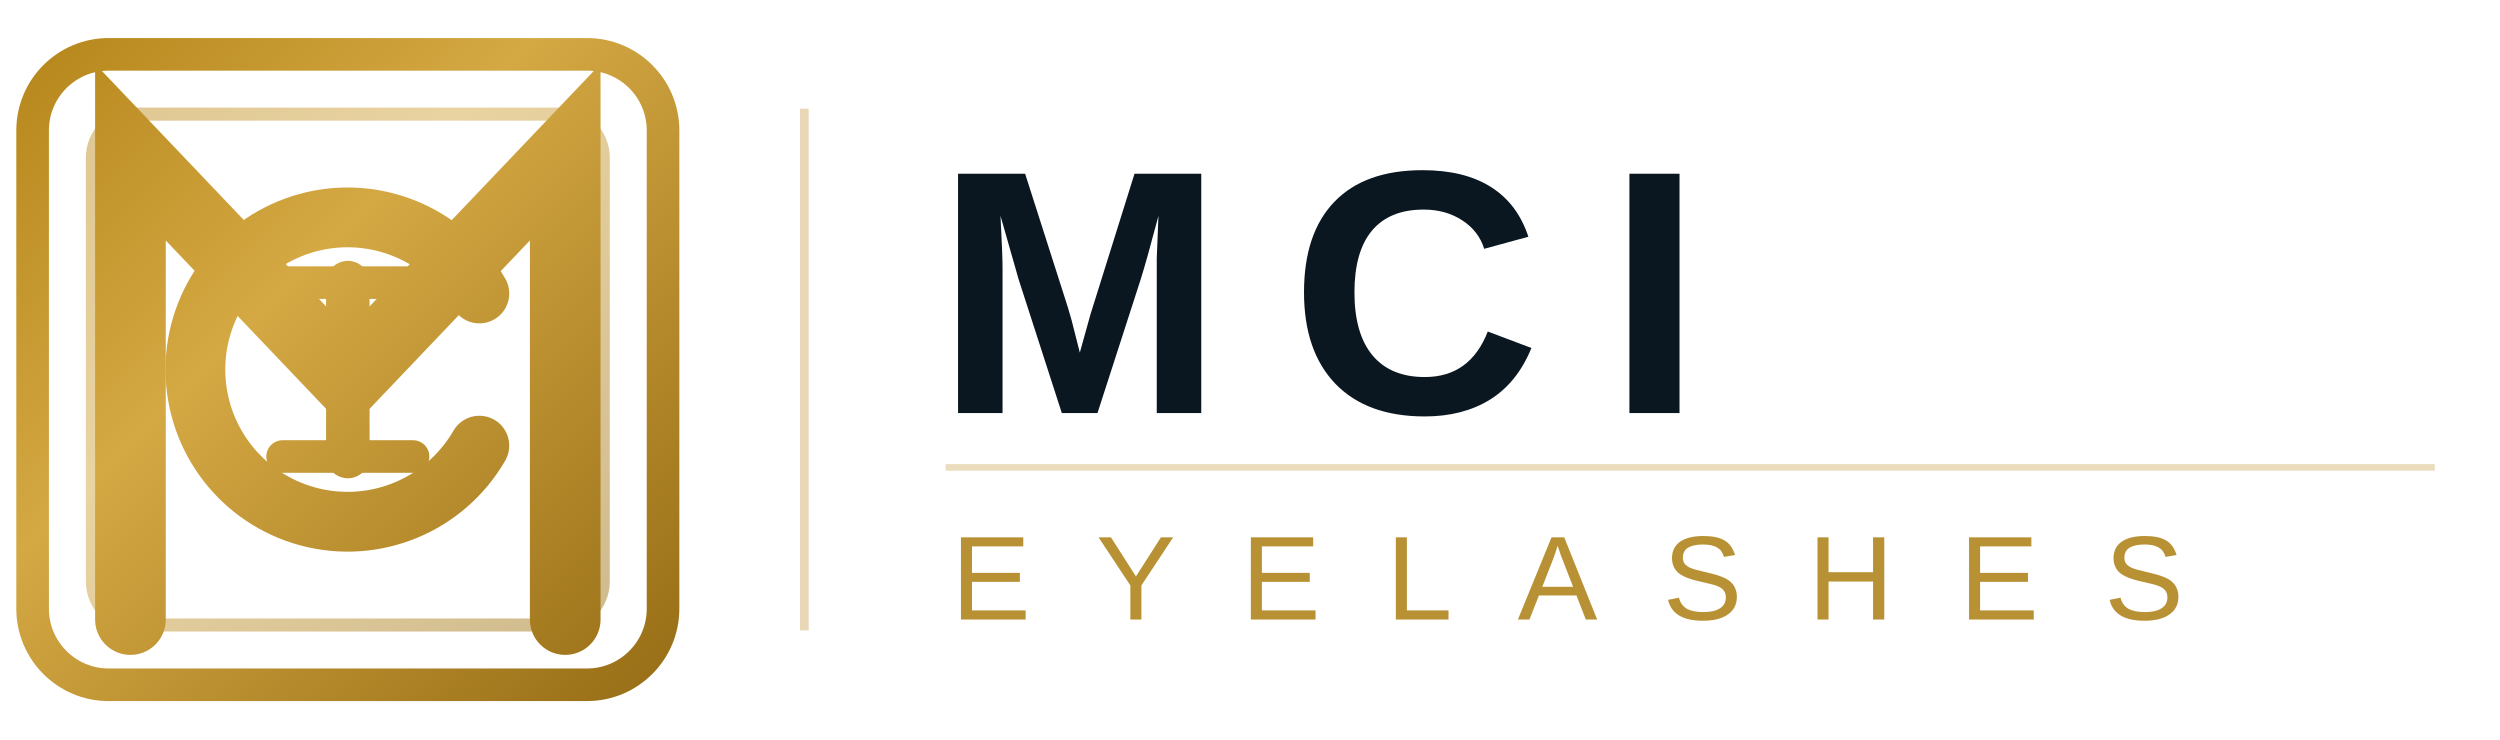
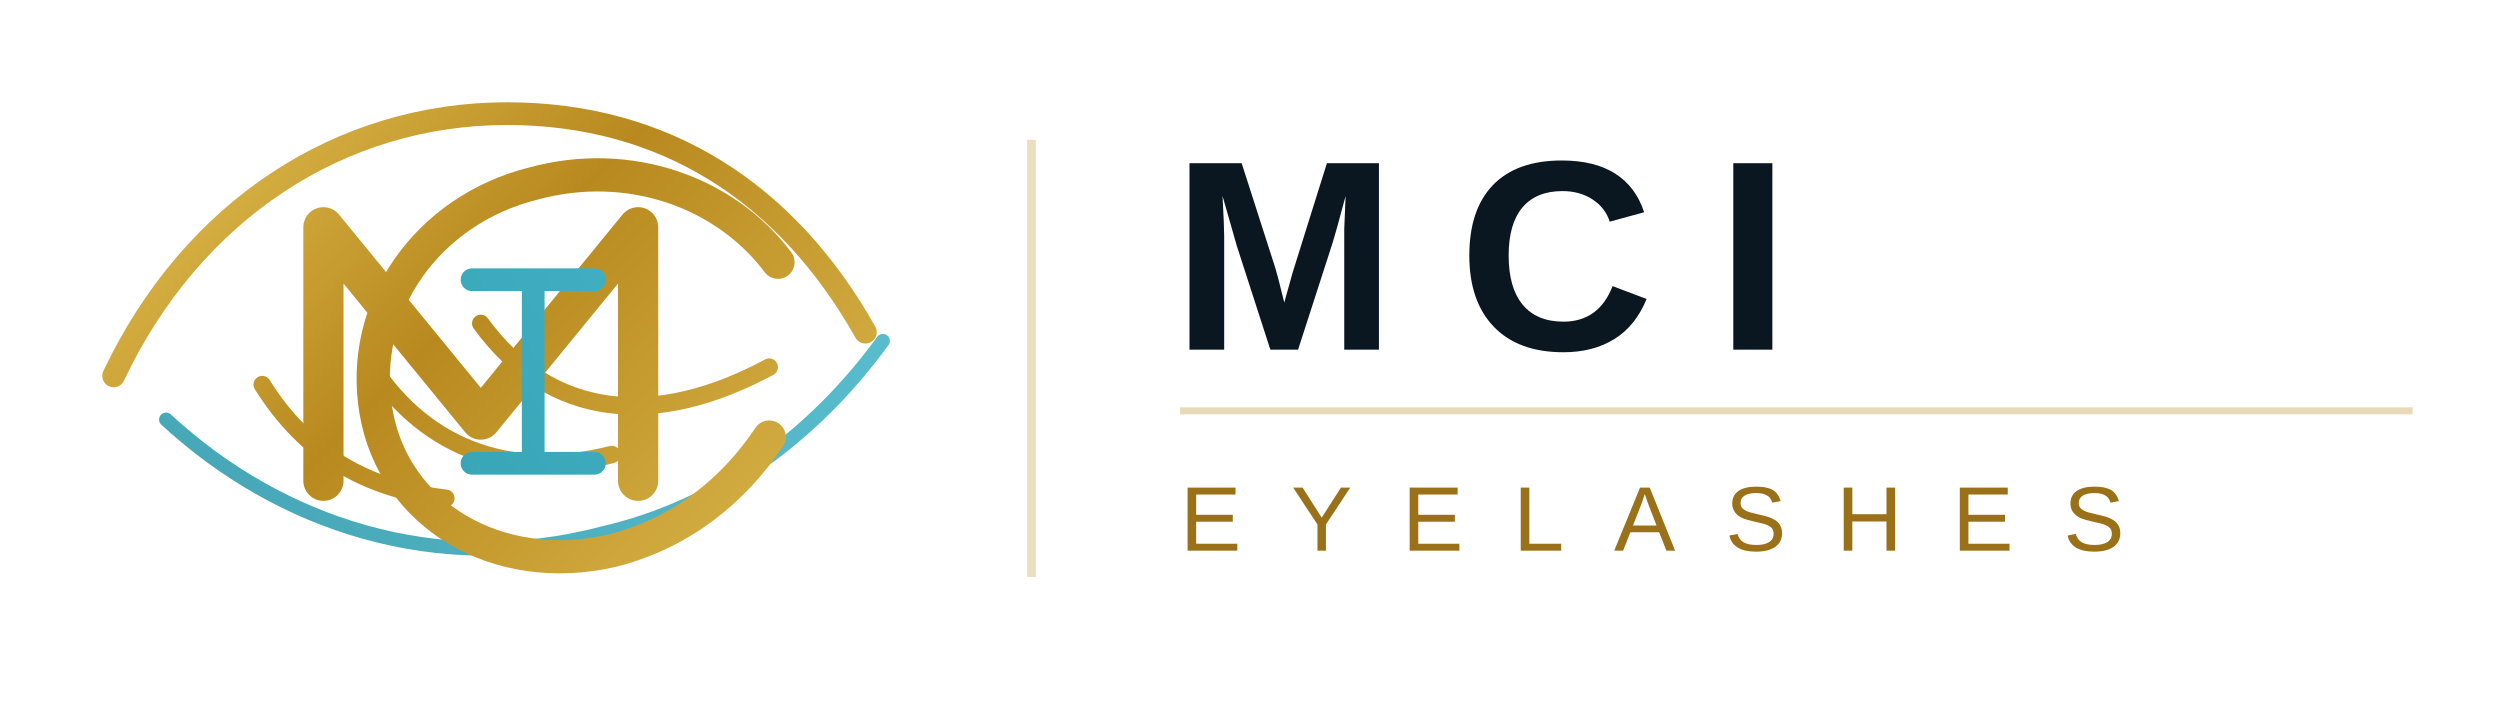
- <svg xmlns="http://www.w3.org/2000/svg" viewBox="0 0 230 68" fill="none">
+ <svg xmlns="http://www.w3.org/2000/svg" viewBox="0 0 286 82" fill="none" role="img" aria-labelledby="title desc">
  <defs>
-     <linearGradient id="gm" x1="4" y1="4" x2="60" y2="60" gradientUnits="userSpaceOnUse">
-       <stop offset="0%" stop-color="#B8891E" />
-       <stop offset="38%" stop-color="#D4A843" />
-       <stop offset="100%" stop-color="#9A7018" />
+     <linearGradient id="gold" x1="12" y1="7" x2="82" y2="76" gradientUnits="userSpaceOnUse">
+       <stop offset="0" stop-color="#E9C95D" />
+       <stop offset="0.5" stop-color="#B8891E" />
+       <stop offset="1" stop-color="#D9B54A" />
+     </linearGradient>
+     <linearGradient id="teal" x1="10" y1="74" x2="94" y2="14" gradientUnits="userSpaceOnUse">
+       <stop offset="0" stop-color="#2D97A9" />
+       <stop offset="1" stop-color="#48B8CA" />
    </linearGradient>
  </defs>
-   <g transform="translate(0,2)">
-     <rect x="3" y="3" width="58" height="58" rx="7" stroke="url(#gm)" stroke-width="3" fill="none" />
-     <rect x="8.5" y="8.5" width="47" height="47" rx="4" stroke="url(#gm)" stroke-width="1.2" fill="none" opacity="0.5" />
-     <polyline points="12,55 12,12 32,33 52,12 52,55" stroke="url(#gm)" stroke-width="6.5" fill="none" stroke-linecap="round" stroke-linejoin="miter" stroke-miterlimit="12" />
-     <path d="M 44.1 25 A 14 14 0 1 0 44.1 39" stroke="url(#gm)" stroke-width="5.5" fill="none" stroke-linecap="round" />
-     <line x1="32" y1="24" x2="32" y2="40" stroke="url(#gm)" stroke-width="4" stroke-linecap="round" />
-     <line x1="26" y1="24" x2="38" y2="24" stroke="url(#gm)" stroke-width="3" stroke-linecap="round" />
-     <line x1="26" y1="40" x2="38" y2="40" stroke="url(#gm)" stroke-width="3" stroke-linecap="round" />
-   </g>
-   <line x1="74" y1="10" x2="74" y2="58" stroke="#C09030" stroke-width="0.8" opacity="0.35" />
-   <text x="86" y="38" font-family="Montserrat, 'Helvetica Neue', Arial, sans-serif" font-size="32" font-weight="900" letter-spacing="6" fill="#0a1720">MCI</text>
-   <line x1="87" y1="43" x2="224" y2="43" stroke="#B8891E" stroke-width="0.6" opacity="0.3" />
-   <text x="87.5" y="57" font-family="Montserrat, 'Helvetica Neue', Arial, sans-serif" font-size="11" font-weight="400" letter-spacing="6" fill="rgba(176,133,30,0.9)">EYELASHES</text>
+   <path d="M13 43C22 24 39 13 58 13C76 13 90 22 99 38" stroke="url(#gold)" stroke-width="2.6" stroke-linecap="round" />
+   <path d="M19 48C32 60 50 66 69 61C82 58 93 50 101 39" stroke="url(#teal)" stroke-width="1.6" stroke-linecap="round" opacity="0.9" />
+   <path d="M30 44C35 52 42 56 51 57" stroke="url(#gold)" stroke-width="2" stroke-linecap="round" />
+   <path d="M42 41C48 51 58 55 70 52" stroke="url(#gold)" stroke-width="2" stroke-linecap="round" />
+   <path d="M55 37C63 48 75 49 88 42" stroke="url(#gold)" stroke-width="2" stroke-linecap="round" />
+   <path d="M37 26V55M37 26L55 48L73 26V55" stroke="url(#gold)" stroke-width="4.6" stroke-linecap="round" stroke-linejoin="round" />
+   <path d="M89 30C83 22 72 18 61 21C49 24 41 35 43 47C45 59 57 66 70 63C78 61 84 56 88 50" stroke="url(#gold)" stroke-width="3.8" stroke-linecap="round" />
+   <path d="M61 32V53M54 32H68M54 53H68" stroke="url(#teal)" stroke-width="2.6" stroke-linecap="round" />
+   <path d="M118 16V66" stroke="#B8891E" stroke-width="1" opacity="0.28" />
+   <text x="134" y="40" font-family="Montserrat, 'Helvetica Neue', Arial, sans-serif" font-size="31" font-weight="800" letter-spacing="7" fill="#0A1720">MCI</text>
+   <path d="M135 47H276" stroke="#B8891E" stroke-width="0.8" opacity="0.32" />
+   <text x="135" y="63" font-family="Montserrat, 'Helvetica Neue', Arial, sans-serif" font-size="10.5" font-weight="500" letter-spacing="5.7" fill="#9A7018">EYELASHES</text>
</svg>
